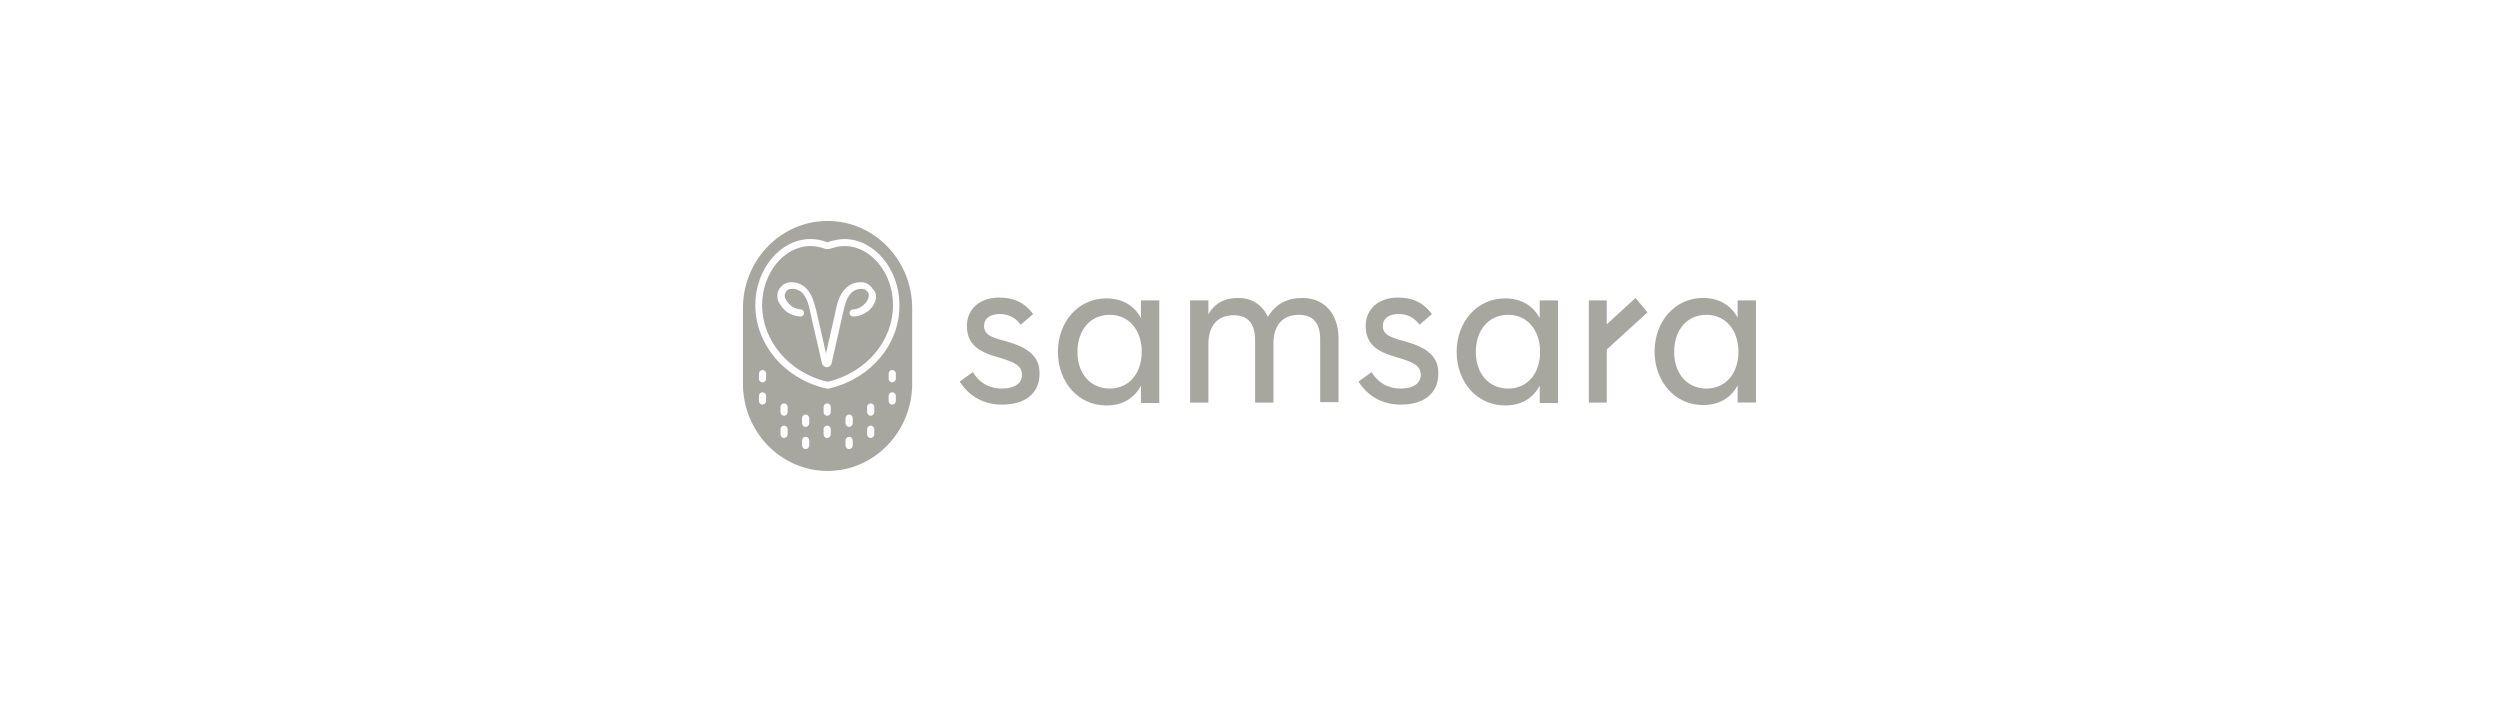
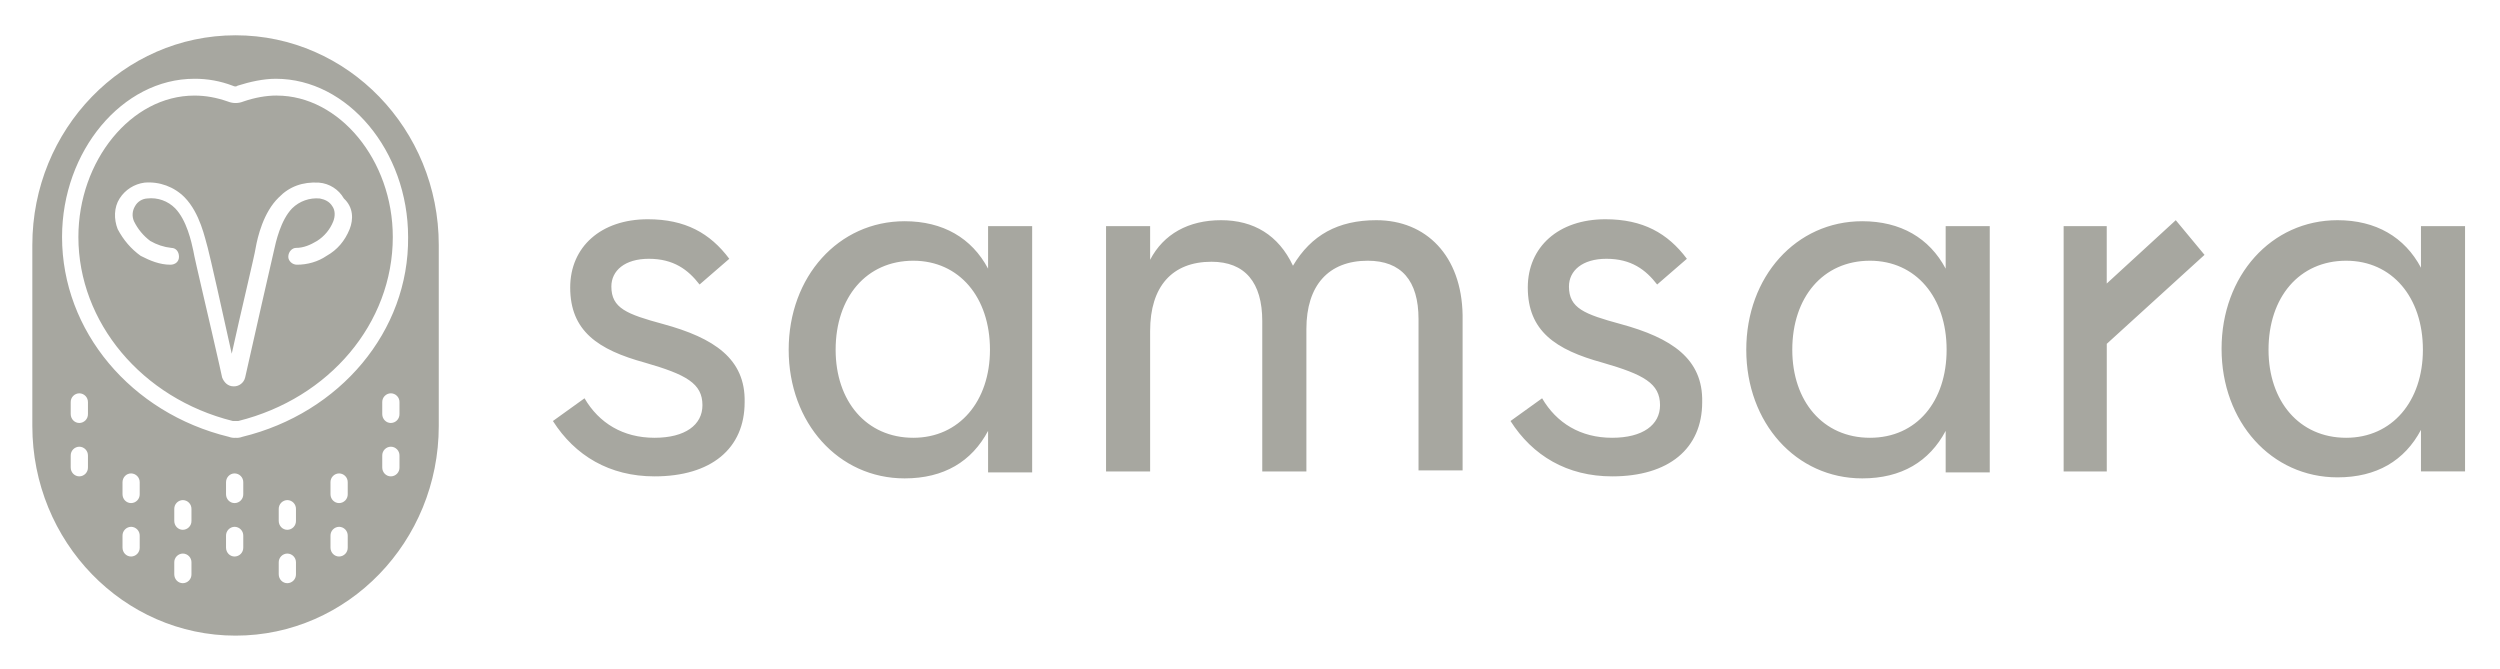
- <svg xmlns="http://www.w3.org/2000/svg" width="140" height="40" fill="currentColor" viewBox="0 0 140 40">
+ <svg xmlns="http://www.w3.org/2000/svg" width="58.3" height="15.6" viewBox="40.85 11.55 58.3 15.6" fill="currentColor">
  <path fill="#A7A7A0" d="M46.344 12.373c2.615 0 4.738 2.19 4.738 4.89v4.22c0 2.698-2.123 4.89-4.738 4.89-2.616 0-4.74-2.191-4.74-4.89v-4.22c0-2.7 2.124-4.89 4.74-4.89Zm-1.23 12.086a.203.203 0 0 0-.2.207v.276c0 .115.088.208.2.208a.204.204 0 0 0 .201-.208v-.276a.203.203 0 0 0-.2-.207Zm2.437 0a.203.203 0 0 0-.201.207v.276c0 .115.089.208.2.208a.204.204 0 0 0 .202-.208v-.276a.204.204 0 0 0-.201-.207Zm-3.644-.624a.204.204 0 0 0-.2.209v.276c0 .115.088.208.2.208a.204.204 0 0 0 .201-.208v-.276a.204.204 0 0 0-.2-.209Zm2.414 0a.204.204 0 0 0-.2.209v.276c0 .115.088.208.2.208a.204.204 0 0 0 .202-.208v-.276a.204.204 0 0 0-.202-.209Zm2.437 0a.204.204 0 0 0-.201.209v.276c0 .115.089.208.2.208a.204.204 0 0 0 .202-.208v-.276a.204.204 0 0 0-.201-.209Zm-3.644-.623a.204.204 0 0 0-.2.208v.277c0 .115.088.208.2.208a.204.204 0 0 0 .201-.208v-.277a.204.204 0 0 0-.2-.208Zm2.437 0a.204.204 0 0 0-.201.208v.277c0 .115.089.208.2.208a.204.204 0 0 0 .202-.208v-.277a.204.204 0 0 0-.201-.208Zm-3.644-.622c-.111 0-.2.092-.2.207v.278c0 .115.088.207.2.207a.203.203 0 0 0 .201-.207v-.278a.204.204 0 0 0-.2-.207Zm2.414 0c-.111 0-.2.092-.2.207v.278c0 .115.088.207.2.207a.203.203 0 0 0 .202-.207v-.278a.204.204 0 0 0-.202-.207Zm2.437 0a.203.203 0 0 0-.201.207v.278c0 .115.09.207.2.207a.203.203 0 0 0 .202-.207v-.278a.204.204 0 0 0-.201-.207Zm13.188-5.881c.894 0 1.566.391 1.946 1.106v-.991h1.028v5.743h-1.028v-.969c-.38.715-1.03 1.108-1.946 1.108-1.542 0-2.704-1.293-2.704-3 0-1.706 1.162-2.997 2.704-2.997Zm22.331 0c.895 0 1.566.391 1.946 1.106v-.991h1.028v5.743h-1.028v-.969c-.38.715-1.029 1.108-1.946 1.108-1.542 0-2.704-1.293-2.704-3 0-1.706 1.162-2.997 2.704-2.997Zm11.084-.024c.895 0 1.566.393 1.946 1.108v-.97h1.028v5.72h-1.028v-.968c-.38.715-1.03 1.107-1.946 1.107-1.542 0-2.704-1.292-2.704-2.999 0-1.706 1.162-2.998 2.704-2.998Zm-39.404-.022c.872 0 1.452.323 1.9.922l-.693.6c-.268-.346-.604-.6-1.184-.6-.56 0-.873.277-.873.646 0 .507.358.645 1.208.876 1.184.323 1.922.808 1.9 1.822 0 1.085-.783 1.73-2.102 1.73-1.05 0-1.855-.484-2.369-1.291l.737-.53c.336.576.895.921 1.632.921.716 0 1.118-.3 1.118-.76 0-.508-.38-.715-1.341-.992-1.096-.3-1.743-.738-1.743-1.753 0-.945.715-1.591 1.81-1.591Zm22.331 0c.872 0 1.452.323 1.9.922l-.693.6c-.268-.346-.603-.6-1.184-.6-.56 0-.873.277-.873.646 0 .507.358.645 1.207.876 1.185.323 1.923.808 1.9 1.822 0 1.085-.782 1.73-2.1 1.73-1.051 0-1.856-.484-2.37-1.291l.737-.53c.336.576.895.921 1.632.921.716 0 1.118-.3 1.118-.76 0-.508-.38-.715-1.341-.992-1.096-.3-1.743-.738-1.743-1.753 0-.945.715-1.591 1.81-1.591ZM42.7 21.967a.203.203 0 0 0-.201.207v.278c0 .115.09.207.201.207a.204.204 0 0 0 .201-.207v-.278a.204.204 0 0 0-.2-.207Zm7.265 0a.203.203 0 0 0-.201.207v.278c0 .115.09.207.2.207a.203.203 0 0 0 .202-.207v-.278a.203.203 0 0 0-.201-.207Zm22.981-5.282c1.163 0 1.99.83 2.012 2.214v3.621H73.93v-3.528c0-.9-.402-1.361-1.184-1.362-.917 0-1.431.577-1.431 1.592v3.322h-1.029v-3.506c0-.9-.402-1.384-1.184-1.384-.917 0-1.431.576-1.431 1.614v3.276h-1.028v-5.72h1.028v.784c.313-.6.894-.923 1.654-.923.76 0 1.341.347 1.677 1.062.425-.715 1.05-1.062 1.944-1.062Zm19.314.808-2.28 2.075v2.976h-1.006v-5.72h1.005v1.338l1.61-1.477.67.808Zm-44.978-4.106c-.29 0-.604.07-.894.162-.023.023-.067.023-.112 0a2.45 2.45 0 0 0-.894-.162c-1.676 0-3.085 1.684-3.085 3.69 0 2.192 1.61 4.106 3.89 4.66a.373.373 0 0 0 .157.023.37.37 0 0 0 .156-.023c2.28-.554 3.89-2.468 3.867-4.66 0-2.006-1.408-3.69-3.085-3.69Zm14.866 4.243c-1.095 0-1.811.854-1.811 2.076 0 1.2.716 2.053 1.811 2.053 1.073 0 1.788-.854 1.788-2.053 0-1.222-.715-2.075-1.788-2.076Zm22.309 0c-1.095 0-1.811.854-1.811 2.076 0 1.2.716 2.053 1.811 2.053s1.788-.854 1.788-2.053c0-1.222-.715-2.075-1.788-2.076Zm11.106 0c-1.096 0-1.811.854-1.811 2.076 0 1.2.716 2.053 1.81 2.053 1.074 0 1.79-.853 1.79-2.053 0-1.222-.717-2.076-1.79-2.076ZM42.7 20.722a.203.203 0 0 0-.201.207v.277c0 .116.09.208.201.208a.204.204 0 0 0 .201-.208v-.277a.204.204 0 0 0-.2-.207Zm7.265 0a.203.203 0 0 0-.201.207v.277c0 .116.09.208.2.208a.204.204 0 0 0 .202-.208v-.277a.203.203 0 0 0-.201-.207Zm-2.66-6.943c1.453 0 2.705 1.5 2.705 3.299 0 2.006-1.476 3.759-3.6 4.289h-.134c-2.123-.53-3.598-2.306-3.598-4.29 0-1.775 1.229-3.298 2.704-3.298.268 0 .515.046.783.139a.48.48 0 0 0 .358 0c.268-.093.536-.14.782-.14Zm.983 2.03c-.38-.023-.693.092-.938.346-.358.346-.493.923-.538 1.176-.022.163-.357 1.546-.558 2.468-.201-.922-.514-2.305-.559-2.468-.067-.23-.18-.807-.537-1.176a1.174 1.174 0 0 0-.938-.346.813.813 0 0 0-.581.37c-.134.207-.135.484-.045.714.134.254.312.462.536.623.223.115.447.207.693.207.112 0 .201-.07.201-.184 0-.116-.067-.207-.178-.208a1.243 1.243 0 0 1-.492-.162 1.263 1.263 0 0 1-.38-.46.38.38 0 0 1 .022-.346.348.348 0 0 1 .291-.185.786.786 0 0 1 .648.23c.269.277.38.785.424.993.023.163.404 1.753.605 2.652l.066.3c.045.115.135.207.269.207a.27.27 0 0 0 .268-.207c.18-.807.625-2.765.67-2.952.045-.208.157-.715.425-.992a.813.813 0 0 1 .648-.23c.112.022.224.069.292.184.066.092.066.23.021.346a.955.955 0 0 1-.38.46c-.156.093-.312.162-.491.162-.09 0-.179.092-.179.208 0 .092.09.184.201.184.246 0 .492-.069.693-.207.246-.138.425-.346.537-.623.09-.23.089-.507-.135-.715a.736.736 0 0 0-.58-.369Z" />
</svg>
